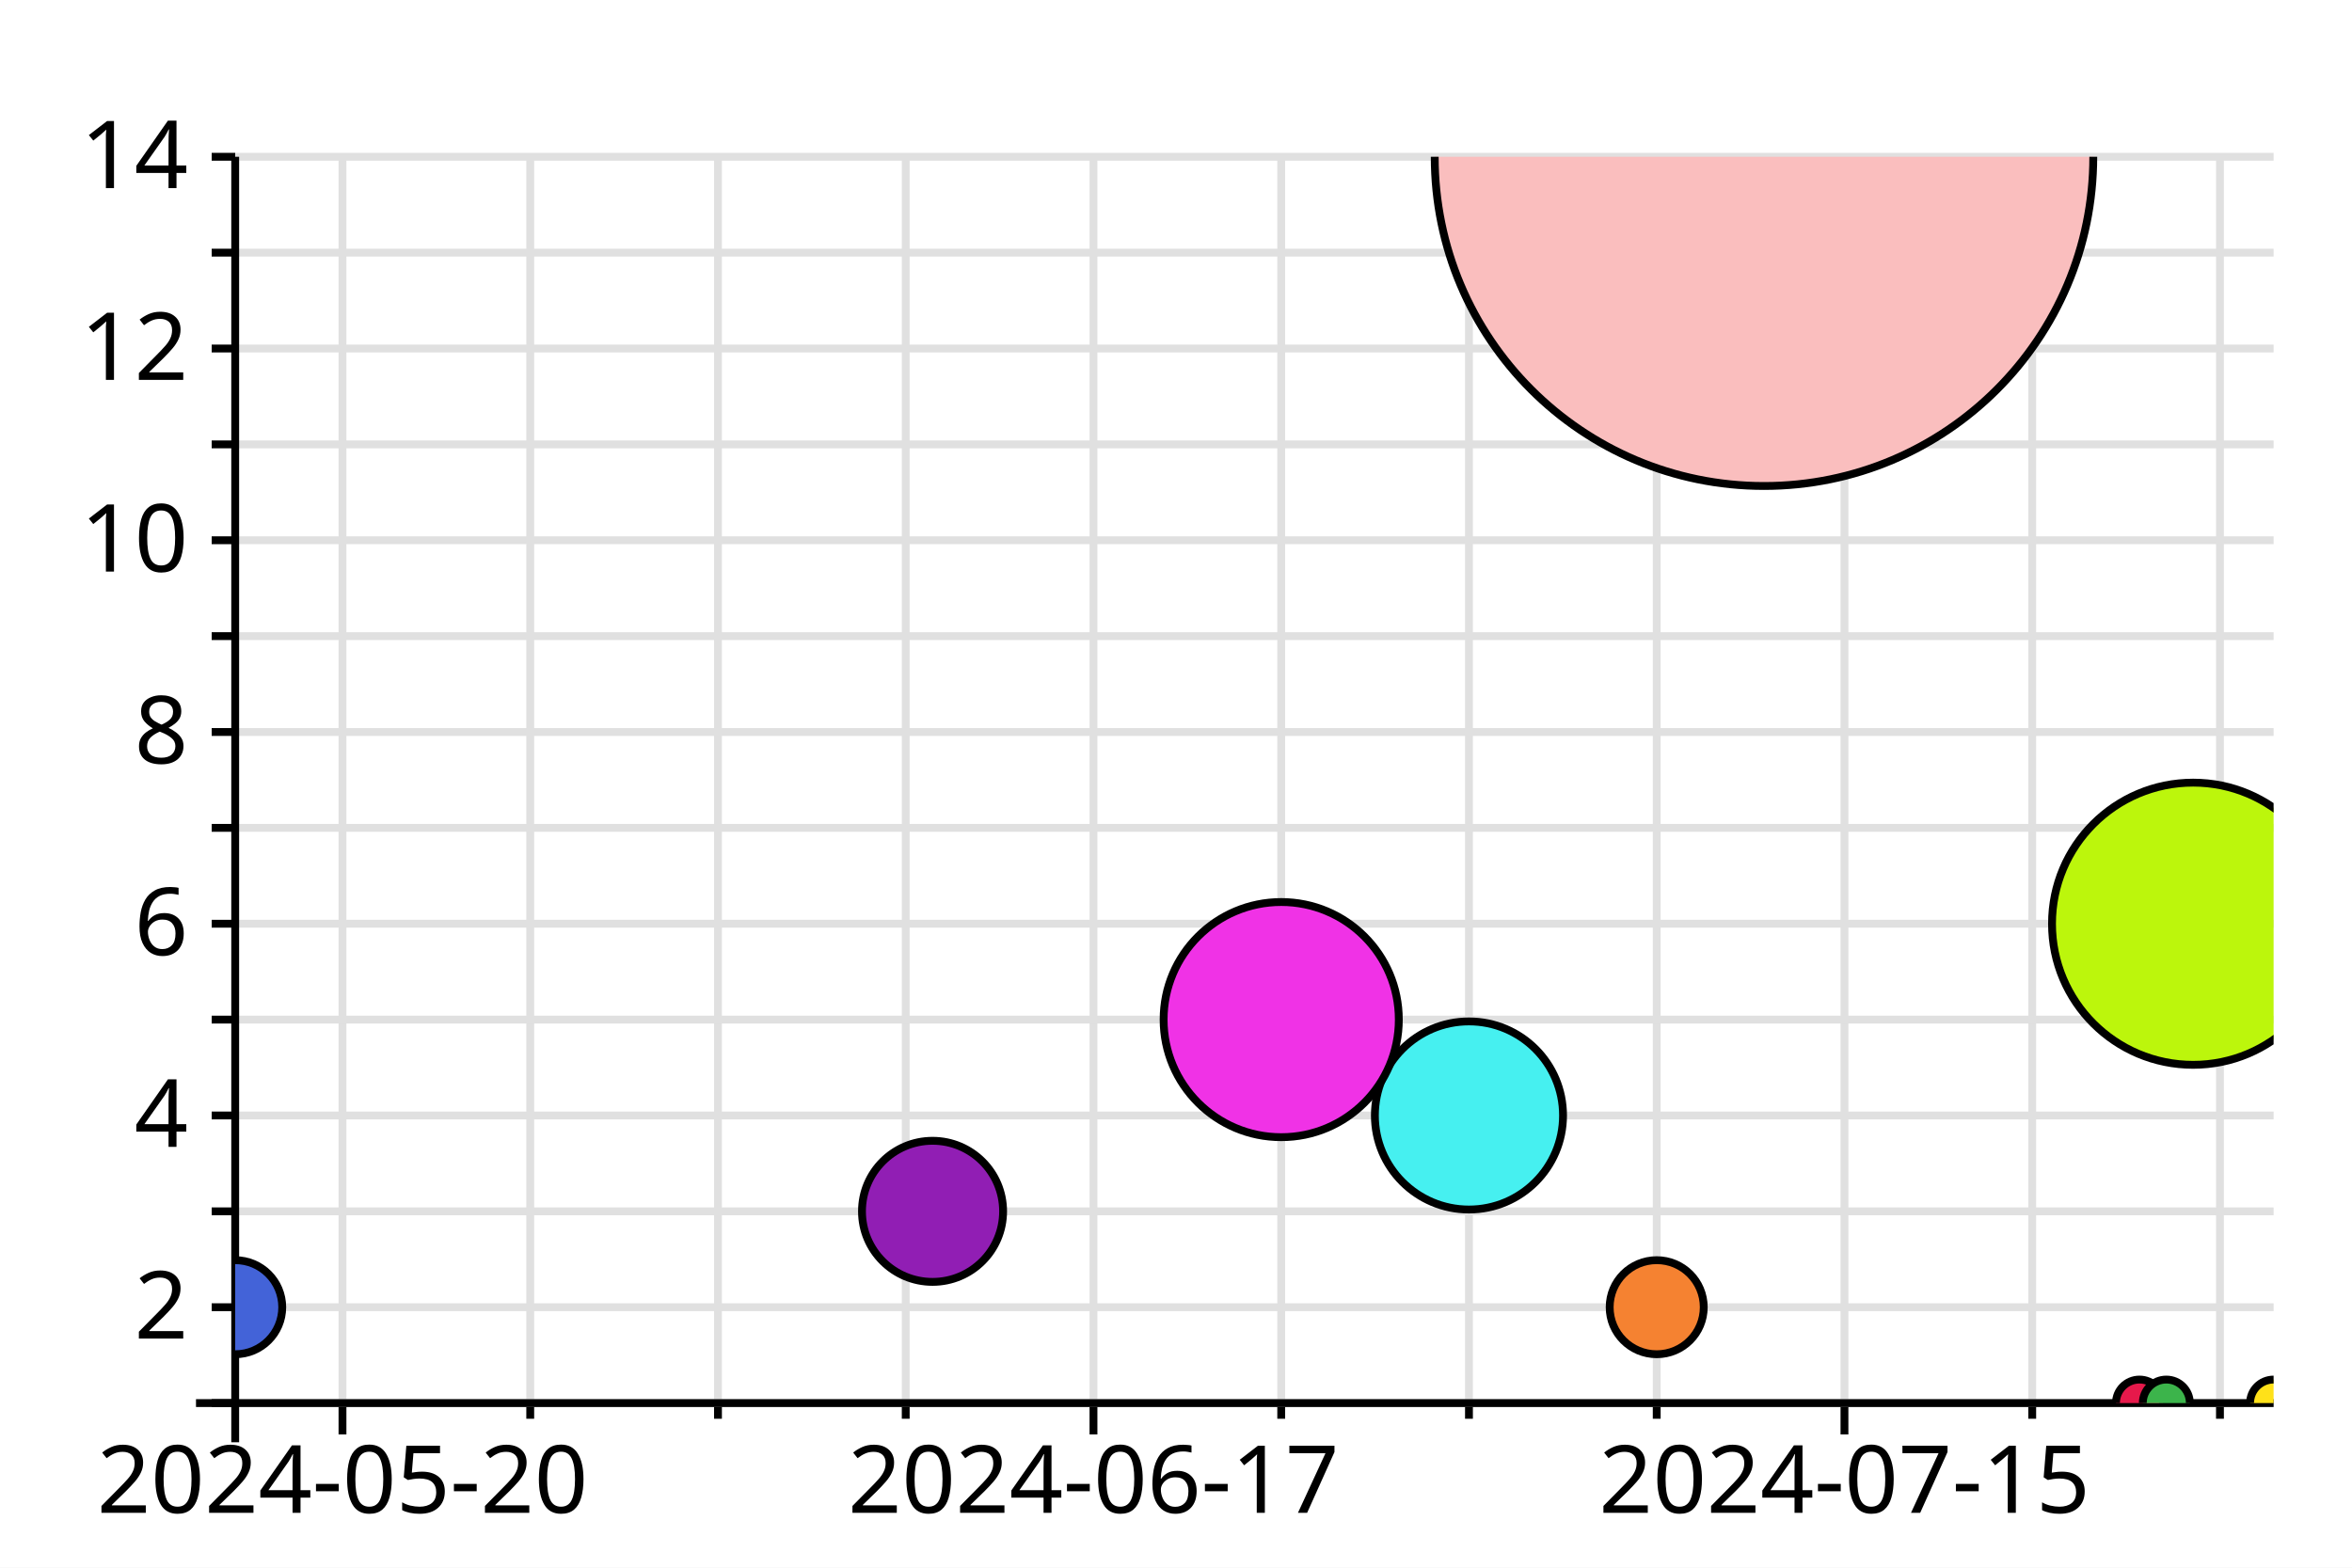
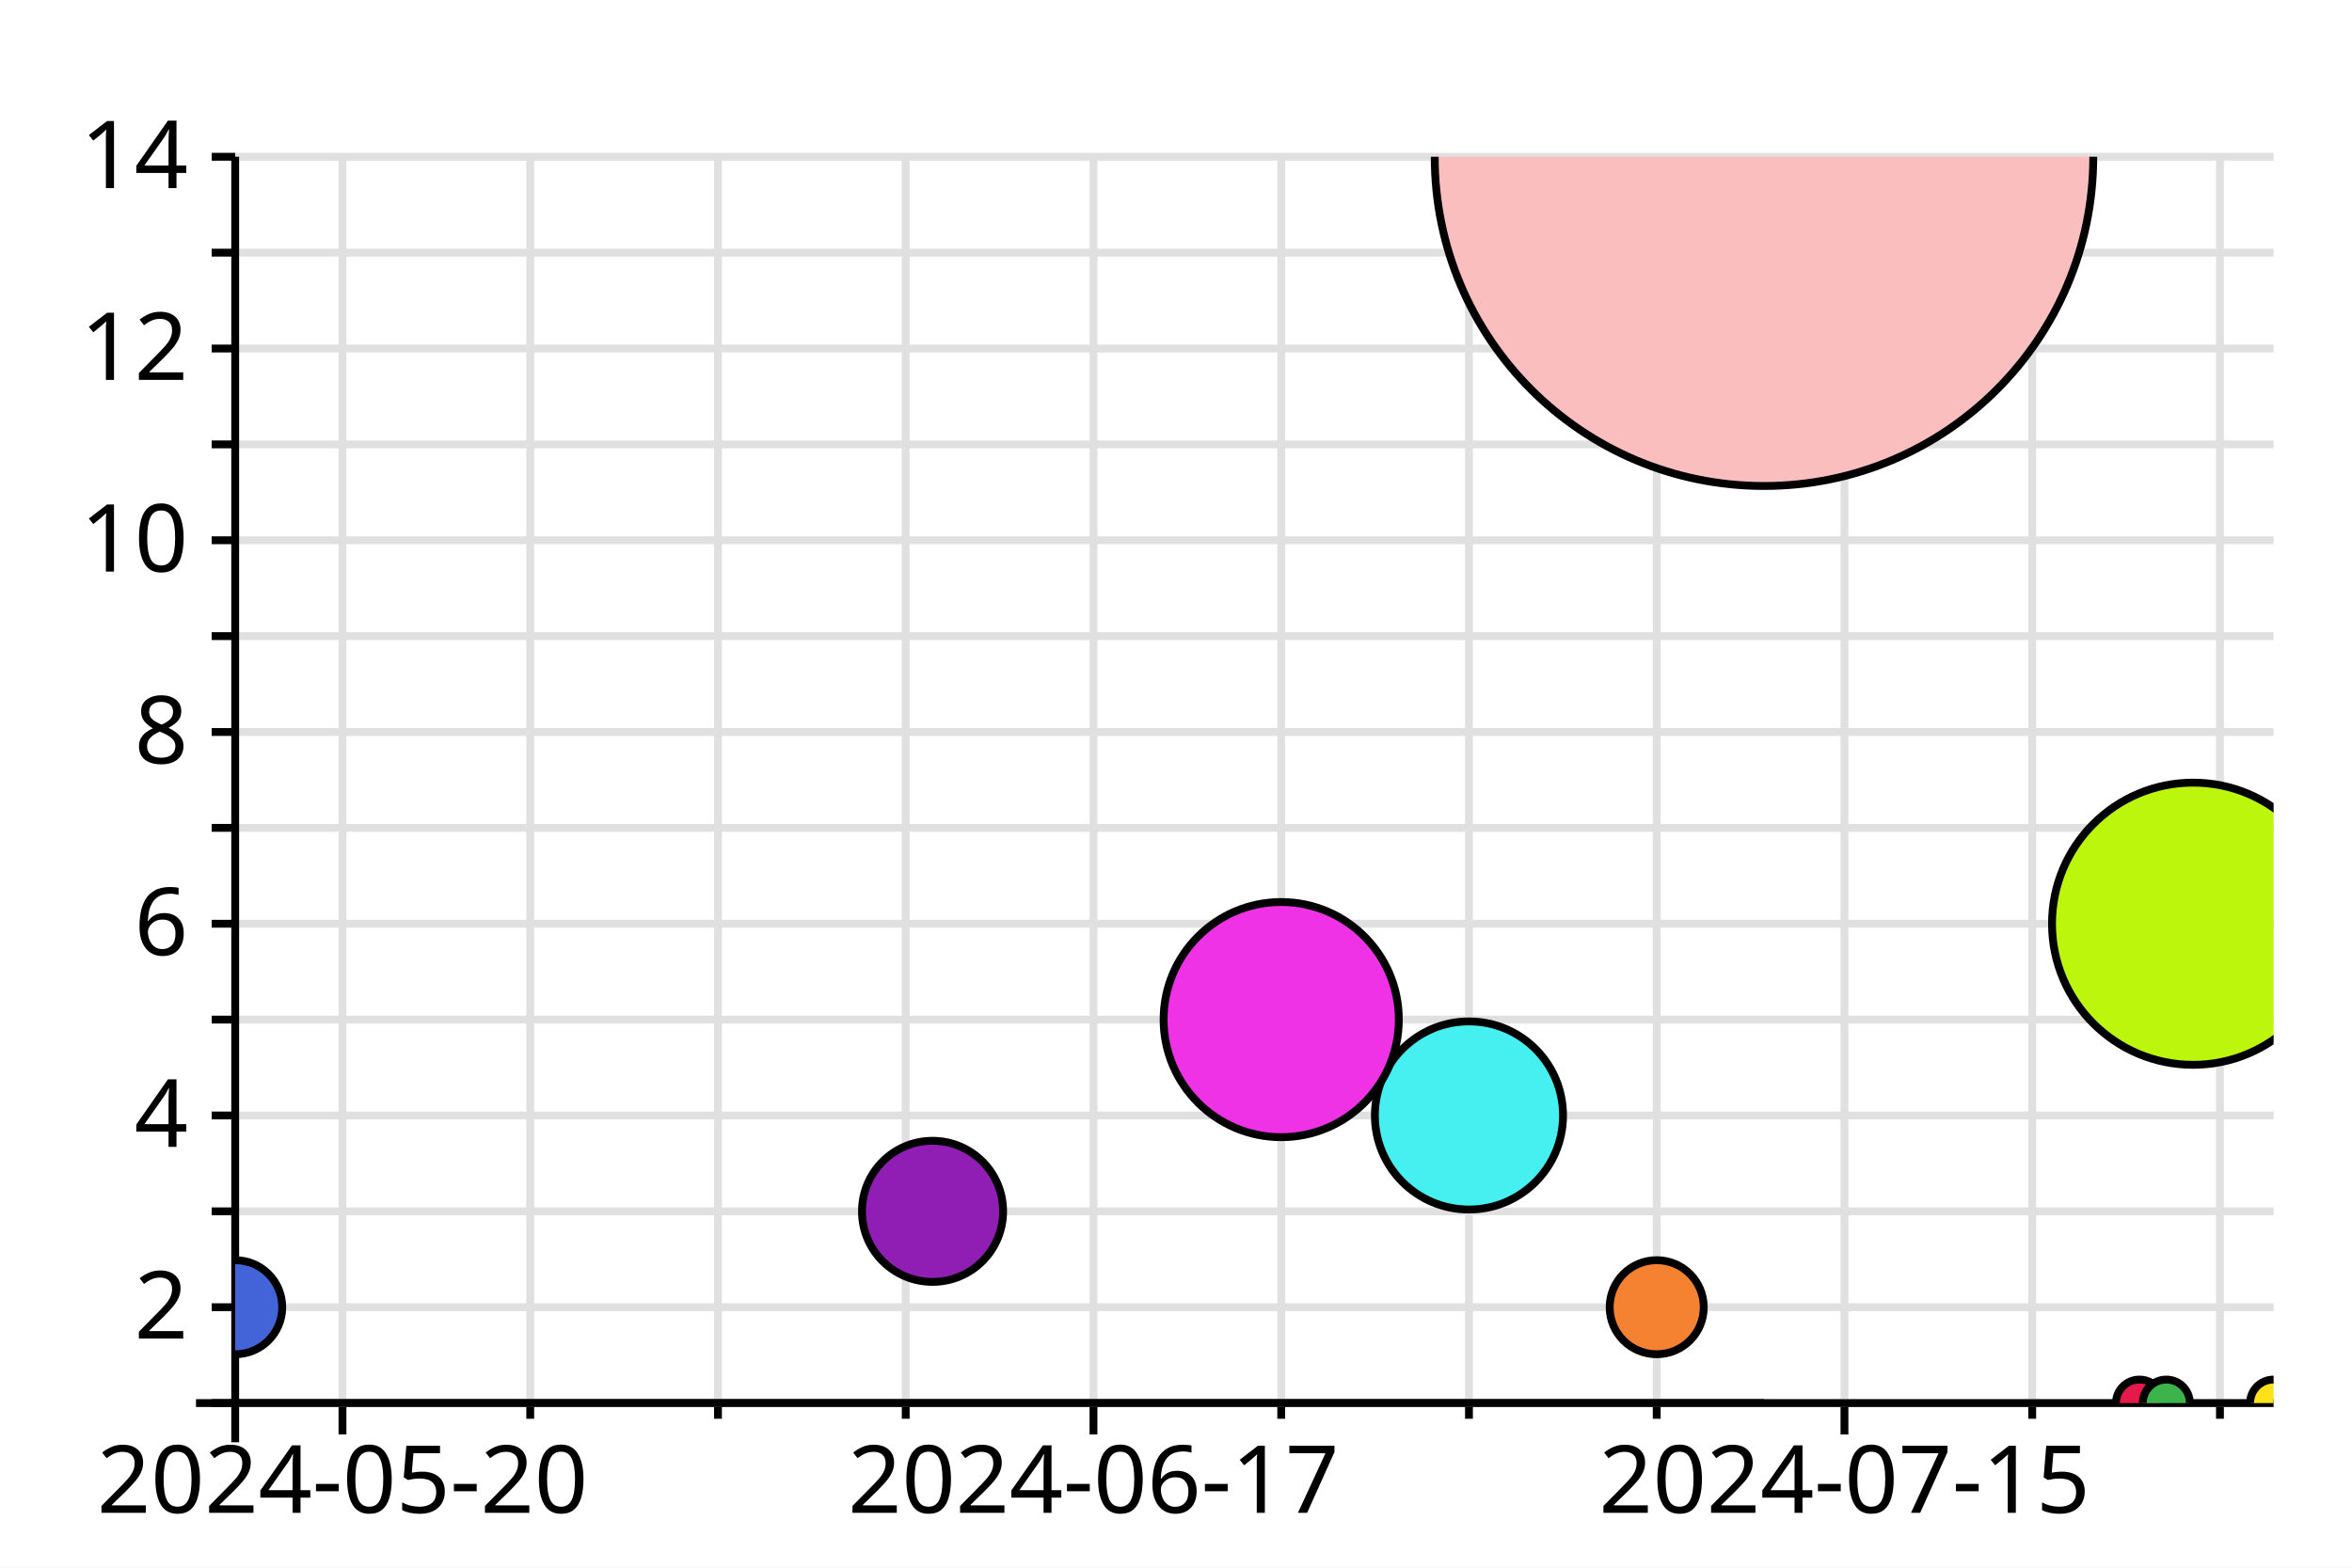
<svg xmlns="http://www.w3.org/2000/svg" width="300" height="200" version="1.1">
  <defs>
    <linearGradient id="gradient-0" x1="0" x2="0" y1="0" y2="1">
      <stop offset="0%" stop-color="vary" />
      <stop offset="100%" stop-color="vary" />
    </linearGradient>
  </defs>
  <rect width="300" height="200" x="0" y="0" fill="white" />
  <line x1="43.684" x2="43.684" y1="179" y2="183" stroke="black" />
-   <line x1="43.684" x2="43.684" y1="20" y2="179" stroke="#e0e0e0" opacity="nil" />
-   <text y="193" x="43.684" fill="black" font-size="12" text-anchor="middle" font-family="sans-serif"> 2024-05-20</text>
+   <line x1="43.684" x2="43.684" y1="20" y2="179" stroke="#e0e0e0" opacity="1" />
+   <text y="193" x="43.684" fill="black" font-weight="normal" font-size="12" text-anchor="middle" font-family="sans-serif"> 2024-05-20</text>
  <line x1="67.632" x2="67.632" y1="179" y2="181" stroke="black" />
-   <line x1="67.632" x2="67.632" y1="20" y2="179" stroke="#e0e0e0" opacity="nil" />
+   <line x1="67.632" x2="67.632" y1="20" y2="179" stroke="#e0e0e0" opacity="1" />
  <line x1="91.579" x2="91.579" y1="179" y2="181" stroke="black" />
-   <line x1="91.579" x2="91.579" y1="20" y2="179" stroke="#e0e0e0" opacity="nil" />
+   <line x1="91.579" x2="91.579" y1="20" y2="179" stroke="#e0e0e0" opacity="1" />
  <line x1="115.526" x2="115.526" y1="179" y2="181" stroke="black" />
-   <line x1="115.526" x2="115.526" y1="20" y2="179" stroke="#e0e0e0" opacity="nil" />
+   <line x1="115.526" x2="115.526" y1="20" y2="179" stroke="#e0e0e0" opacity="1" />
  <line x1="139.474" x2="139.474" y1="179" y2="183" stroke="black" />
-   <line x1="139.474" x2="139.474" y1="20" y2="179" stroke="#e0e0e0" opacity="nil" />
-   <text y="193" x="139.474" fill="black" font-size="12" text-anchor="middle" font-family="sans-serif"> 2024-06-17</text>
+   <line x1="139.474" x2="139.474" y1="20" y2="179" stroke="#e0e0e0" opacity="1" />
+   <text y="193" x="139.474" fill="black" font-weight="normal" font-size="12" text-anchor="middle" font-family="sans-serif"> 2024-06-17</text>
  <line x1="163.421" x2="163.421" y1="179" y2="181" stroke="black" />
-   <line x1="163.421" x2="163.421" y1="20" y2="179" stroke="#e0e0e0" opacity="nil" />
+   <line x1="163.421" x2="163.421" y1="20" y2="179" stroke="#e0e0e0" opacity="1" />
  <line x1="187.368" x2="187.368" y1="179" y2="181" stroke="black" />
-   <line x1="187.368" x2="187.368" y1="20" y2="179" stroke="#e0e0e0" opacity="nil" />
+   <line x1="187.368" x2="187.368" y1="20" y2="179" stroke="#e0e0e0" opacity="1" />
  <line x1="211.316" x2="211.316" y1="179" y2="181" stroke="black" />
-   <line x1="211.316" x2="211.316" y1="20" y2="179" stroke="#e0e0e0" opacity="nil" />
+   <line x1="211.316" x2="211.316" y1="20" y2="179" stroke="#e0e0e0" opacity="1" />
  <line x1="235.263" x2="235.263" y1="179" y2="183" stroke="black" />
-   <line x1="235.263" x2="235.263" y1="20" y2="179" stroke="#e0e0e0" opacity="nil" />
-   <text y="193" x="235.263" fill="black" font-size="12" text-anchor="middle" font-family="sans-serif"> 2024-07-15</text>
+   <line x1="235.263" x2="235.263" y1="20" y2="179" stroke="#e0e0e0" opacity="1" />
+   <text y="193" x="235.263" fill="black" font-weight="normal" font-size="12" text-anchor="middle" font-family="sans-serif"> 2024-07-15</text>
  <line x1="259.211" x2="259.211" y1="179" y2="181" stroke="black" />
-   <line x1="259.211" x2="259.211" y1="20" y2="179" stroke="#e0e0e0" opacity="nil" />
+   <line x1="259.211" x2="259.211" y1="20" y2="179" stroke="#e0e0e0" opacity="1" />
  <line x1="283.158" x2="283.158" y1="179" y2="181" stroke="black" />
-   <line x1="283.158" x2="283.158" y1="20" y2="179" stroke="#e0e0e0" opacity="nil" />
+   <line x1="283.158" x2="283.158" y1="20" y2="179" stroke="#e0e0e0" opacity="1" />
  <line x1="30" x2="27" y1="179.0" y2="179.0" stroke="black" />
-   <line x1="30" x2="290" y1="179.0" y2="179.0" opacity="nil" stroke="#e0e0e0" />
+   <line x1="30" x2="290" y1="179.0" y2="179.0" opacity="1" stroke="#e0e0e0" />
  <line x1="30" x2="27" y1="166.769" y2="166.769" stroke="black" />
-   <line x1="30" x2="290" y1="166.769" y2="166.769" opacity="nil" stroke="#e0e0e0" />
+   <line x1="30" x2="290" y1="166.769" y2="166.769" opacity="1" stroke="#e0e0e0" />
  <text y="170.769" x="24" fill="black" font-size="12" text-anchor="end" font-family="sans-serif"> 2</text>
  <line x1="30" x2="27" y1="154.538" y2="154.538" stroke="black" />
-   <line x1="30" x2="290" y1="154.538" y2="154.538" opacity="nil" stroke="#e0e0e0" />
+   <line x1="30" x2="290" y1="154.538" y2="154.538" opacity="1" stroke="#e0e0e0" />
  <line x1="30" x2="27" y1="142.308" y2="142.308" stroke="black" />
-   <line x1="30" x2="290" y1="142.308" y2="142.308" opacity="nil" stroke="#e0e0e0" />
+   <line x1="30" x2="290" y1="142.308" y2="142.308" opacity="1" stroke="#e0e0e0" />
  <text y="146.308" x="24" fill="black" font-size="12" text-anchor="end" font-family="sans-serif"> 4</text>
  <line x1="30" x2="27" y1="130.077" y2="130.077" stroke="black" />
-   <line x1="30" x2="290" y1="130.077" y2="130.077" opacity="nil" stroke="#e0e0e0" />
+   <line x1="30" x2="290" y1="130.077" y2="130.077" opacity="1" stroke="#e0e0e0" />
  <line x1="30" x2="27" y1="117.846" y2="117.846" stroke="black" />
-   <line x1="30" x2="290" y1="117.846" y2="117.846" opacity="nil" stroke="#e0e0e0" />
+   <line x1="30" x2="290" y1="117.846" y2="117.846" opacity="1" stroke="#e0e0e0" />
  <text y="121.846" x="24" fill="black" font-size="12" text-anchor="end" font-family="sans-serif"> 6</text>
  <line x1="30" x2="27" y1="105.615" y2="105.615" stroke="black" />
-   <line x1="30" x2="290" y1="105.615" y2="105.615" opacity="nil" stroke="#e0e0e0" />
+   <line x1="30" x2="290" y1="105.615" y2="105.615" opacity="1" stroke="#e0e0e0" />
  <line x1="30" x2="27" y1="93.385" y2="93.385" stroke="black" />
-   <line x1="30" x2="290" y1="93.385" y2="93.385" opacity="nil" stroke="#e0e0e0" />
+   <line x1="30" x2="290" y1="93.385" y2="93.385" opacity="1" stroke="#e0e0e0" />
  <text y="97.385" x="24" fill="black" font-size="12" text-anchor="end" font-family="sans-serif"> 8</text>
  <line x1="30" x2="27" y1="81.154" y2="81.154" stroke="black" />
-   <line x1="30" x2="290" y1="81.154" y2="81.154" opacity="nil" stroke="#e0e0e0" />
+   <line x1="30" x2="290" y1="81.154" y2="81.154" opacity="1" stroke="#e0e0e0" />
  <line x1="30" x2="27" y1="68.923" y2="68.923" stroke="black" />
-   <line x1="30" x2="290" y1="68.923" y2="68.923" opacity="nil" stroke="#e0e0e0" />
+   <line x1="30" x2="290" y1="68.923" y2="68.923" opacity="1" stroke="#e0e0e0" />
  <text y="72.923" x="24" fill="black" font-size="12" text-anchor="end" font-family="sans-serif"> 10</text>
  <line x1="30" x2="27" y1="56.692" y2="56.692" stroke="black" />
-   <line x1="30" x2="290" y1="56.692" y2="56.692" opacity="nil" stroke="#e0e0e0" />
+   <line x1="30" x2="290" y1="56.692" y2="56.692" opacity="1" stroke="#e0e0e0" />
  <line x1="30" x2="27" y1="44.462" y2="44.462" stroke="black" />
-   <line x1="30" x2="290" y1="44.462" y2="44.462" opacity="nil" stroke="#e0e0e0" />
+   <line x1="30" x2="290" y1="44.462" y2="44.462" opacity="1" stroke="#e0e0e0" />
  <text y="48.462" x="24" fill="black" font-size="12" text-anchor="end" font-family="sans-serif"> 12</text>
  <line x1="30" x2="27" y1="32.231" y2="32.231" stroke="black" />
-   <line x1="30" x2="290" y1="32.231" y2="32.231" opacity="nil" stroke="#e0e0e0" />
+   <line x1="30" x2="290" y1="32.231" y2="32.231" opacity="1" stroke="#e0e0e0" />
  <line x1="30" x2="27" y1="20.0" y2="20.0" stroke="black" />
-   <line x1="30" x2="290" y1="20.0" y2="20.0" opacity="nil" stroke="#e0e0e0" />
+   <line x1="30" x2="290" y1="20.0" y2="20.0" opacity="1" stroke="#e0e0e0" />
  <text y="24.0" x="24" fill="black" font-size="12" text-anchor="end" font-family="sans-serif"> 14</text>
  <line x1="30" x2="30" y1="20" y2="184" stroke="black" />
  <line x1="25" x2="290" y1="179" y2="179" stroke="black" />
  <clipPath id="clip-0">
    <rect x="30" y="20" width="260" height="159" />
  </clipPath>
  <circle cx="272.895" cy="179.0" r="3" fill="#e6194b" stroke="black" clip-path="url(#clip-0)" />
  <circle cx="276.316" cy="179.0" r="3" fill="#3cb44b" stroke="black" clip-path="url(#clip-0)" />
  <circle cx="290" cy="179.0" r="3" fill="#ffe119" stroke="black" clip-path="url(#clip-0)" />
  <circle cx="30" cy="166.769" r="6" fill="#4363d8" stroke="black" clip-path="url(#clip-0)" />
  <circle cx="211.316" cy="166.769" r="6" fill="#f58231" stroke="black" clip-path="url(#clip-0)" />
  <circle cx="118.947" cy="154.538" r="9" fill="#911eb4" stroke="black" clip-path="url(#clip-0)" />
  <circle cx="187.368" cy="142.308" r="12" fill="#46f0f0" stroke="black" clip-path="url(#clip-0)" />
  <circle cx="163.421" cy="130.077" r="15" fill="#f032e6" stroke="black" clip-path="url(#clip-0)" />
  <circle cx="279.737" cy="117.846" r="18" fill="#bcf60c" stroke="black" clip-path="url(#clip-0)" />
  <circle cx="225.0" cy="20.0" r="42" fill="#fabebe" stroke="black" clip-path="url(#clip-0)" />
-   <polygon points="30 179, 225.0 179" stroke="nil" clip-path="url(#clip-0)" x1="0" x2="0" y1="0" y2="1" fill="url(#gradient-0)" />
+   <polygon points="30 179, 225.0 179" stroke="black" clip-path="url(#clip-0)" x1="0" x2="0" y1="0" y2="1" fill="url(#gradient-0)" />
</svg>
